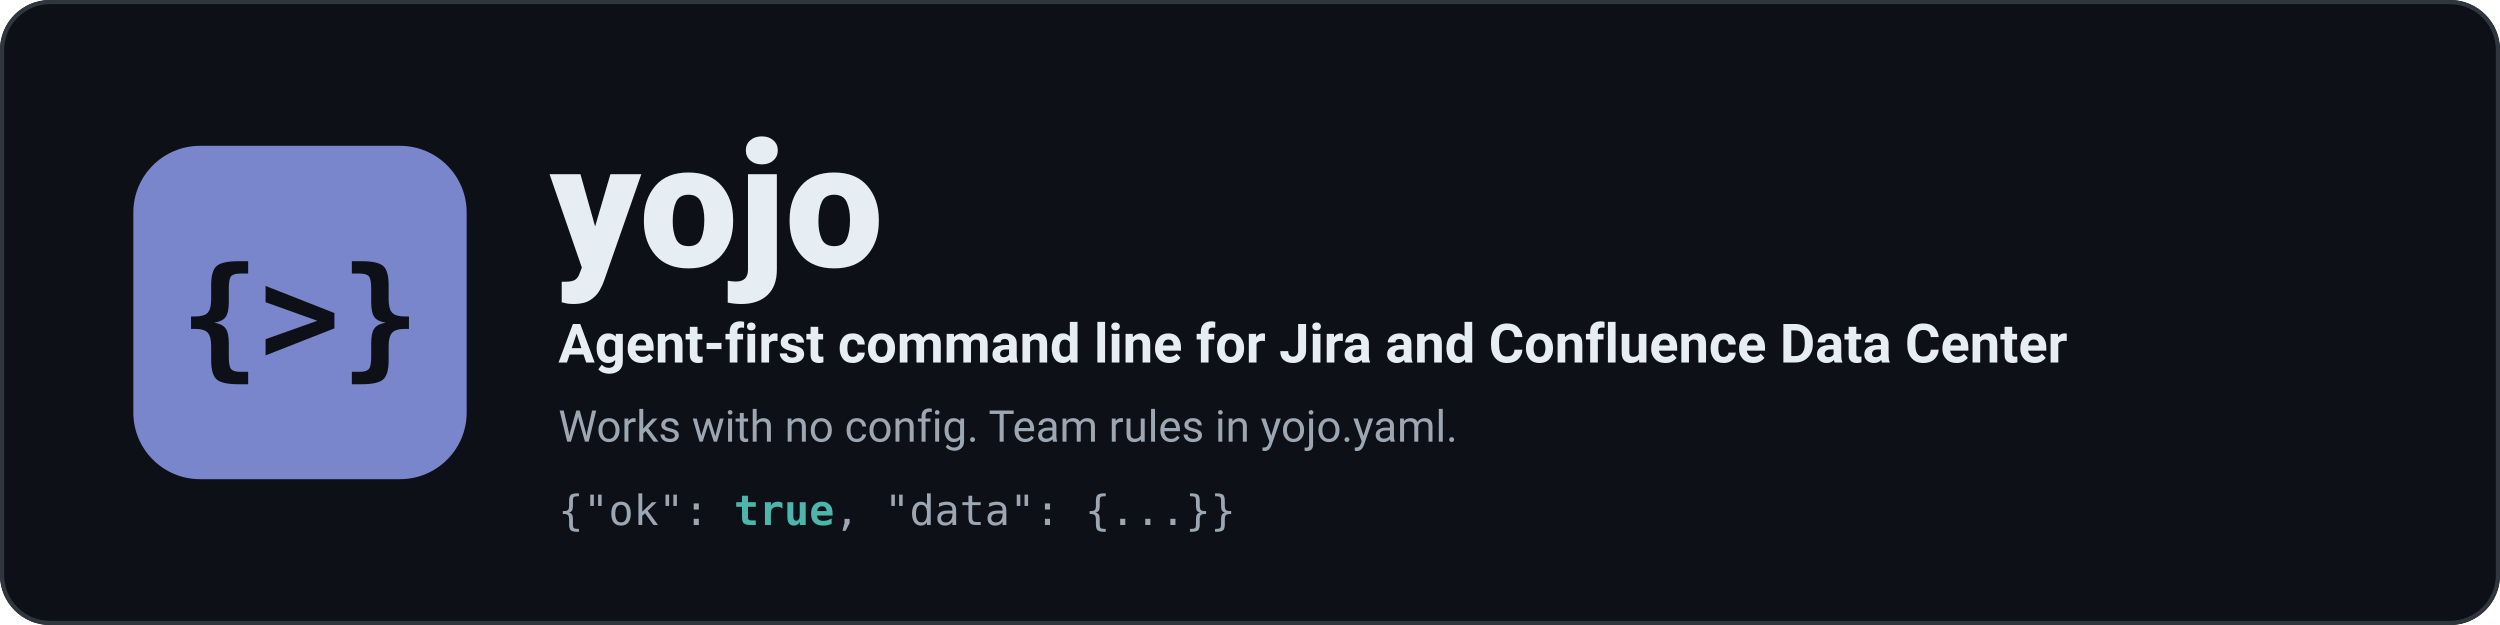
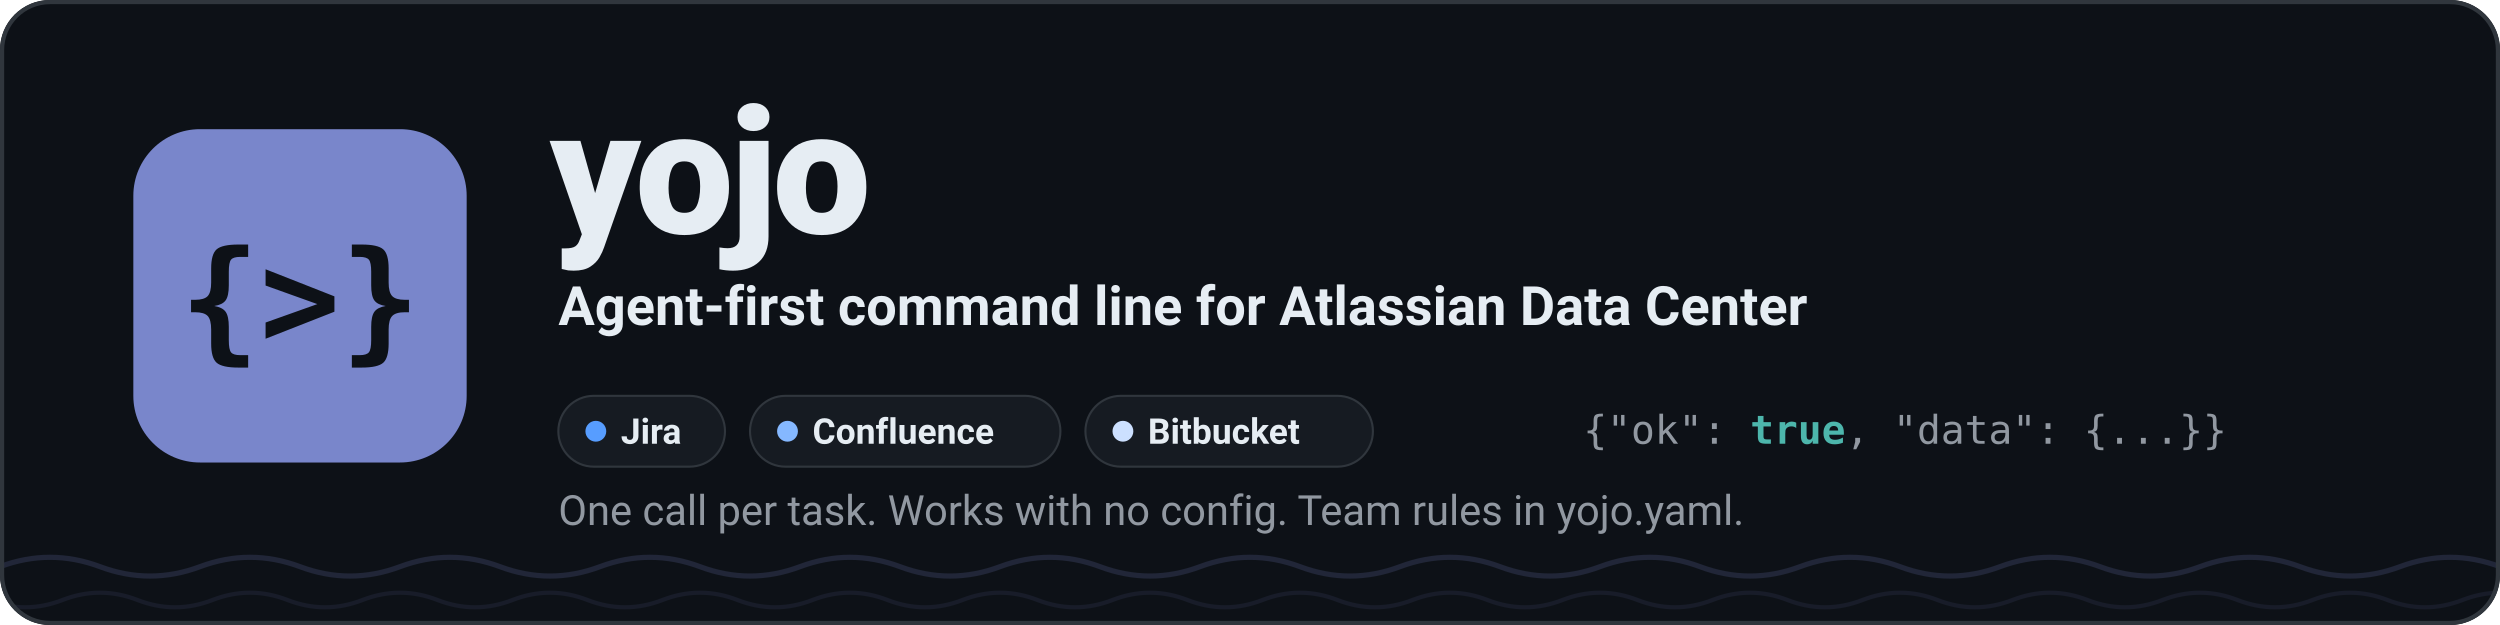
<svg xmlns="http://www.w3.org/2000/svg" width="1200" height="300" viewBox="0 0 1200 300" role="img" aria-labelledby="yojo-banner-title yojo-banner-desc">
+   <defs>
+     <clipPath id="card">
+       <rect width="1200" height="300" rx="24" />
+     </clipPath>
+   </defs>
  <rect width="1200" height="300" rx="24" fill="#0d1117" />
+   <g clip-path="url(#card)" fill="none" stroke="#7986cb" stroke-linecap="round">
+     <path d="M -96 272 q 24.0 -9 48.0 0 t 48.0 0 q 24.0 -9 48.0 0 t 48.0 0 q 24.0 -9 48.0 0 t 48.0 0 q 24.0 -9 48.0 0 t 48.0 0 q 24.0 -9 48.0 0 t 48.0 0 q 24.0 -9 48.0 0 t 48.0 0 q 24.0 -9 48.0 0 t 48.0 0 q 24.0 -9 48.0 0 t 48.0 0 q 24.0 -9 48.0 0 t 48.0 0 q 24.0 -9 48.0 0 t 48.0 0 q 24.0 -9 48.0 0 t 48.0 0 q 24.0 -9 48.0 0 t 48.0 0 q 24.0 -9 48.0 0 t 48.0 0 q 24.0 -9 48.0 0 t 48.0 0 q 24.0 -9 48.0 0 t 48.0 0" stroke-width="2.5" opacity="0.18" />
+     <path d="M -42 288 q 18.0 -7 36.0 0 t 36.0 0 q 18.0 -7 36.0 0 t 36.0 0 q 18.0 -7 36.0 0 t 36.0 0 q 18.0 -7 36.0 0 t 36.0 0 q 18.0 -7 36.0 0 t 36.0 0 q 18.0 -7 36.0 0 t 36.0 0 q 18.0 -7 36.0 0 t 36.0 0 q 18.0 -7 36.0 0 t 36.0 0 q 18.0 -7 36.0 0 t 36.0 0 q 18.0 -7 36.0 0 t 36.0 0 q 18.0 -7 36.0 0 t 36.0 0 q 18.0 -7 36.0 0 t 36.0 0 q 18.0 -7 36.0 0 t 36.0 0 q 18.0 -7 36.0 0 t 36.0 0 q 18.0 -7 36.0 0 t 36.0 0 q 18.0 -7 36.0 0 t 36.0 0 q 18.0 -7 36.0 0 t 36.0 0 q 18.0 -7 36.0 0 t 36.0 0 q 18.0 -7 36.0 0 t 36.0 0" stroke-width="2" opacity="0.10" />
+   </g>
  <rect x="1" y="1" width="1198" height="298" rx="23" fill="none" stroke="#30363d" stroke-width="2" />
-   <g transform="translate(64 70)">
+   <g transform="translate(64 62)">
    <rect width="160" height="160" rx="32" fill="#7986cb" />
    <text x="80" y="104" text-anchor="middle" font-family="ui-monospace, SFMono-Regular, Menlo, Consolas, monospace" font-size="64" font-weight="700" fill="#0d1117">{&gt;}</text>
  </g>
-   <text x="264" y="128" font-family="ui-sans-serif, -apple-system, 'Segoe UI', Roboto, Helvetica, Arial, sans-serif" font-size="84" font-weight="800" fill="#e6edf3">yojo</text>
-   <text x="268" y="174" font-family="ui-sans-serif, -apple-system, 'Segoe UI', Roboto, Helvetica, Arial, sans-serif" font-size="26" font-weight="600" fill="#e6edf3">Agent-first command line for Jira and Confluence Data Center</text>
-   <text x="268" y="212" font-family="ui-sans-serif, -apple-system, 'Segoe UI', Roboto, Helvetica, Arial, sans-serif" font-size="21" fill="#9da7b3">Works with no config. Team rules in yojo.yaml.</text>
-   <text x="268" y="252" font-family="ui-monospace, SFMono-Regular, Menlo, Consolas, monospace" font-size="20" fill="#9da7b3">{"ok": <tspan fill="#4db6ac" font-weight="700">true</tspan>, "data": {...}}</text>
+   <text x="264" y="112" font-family="ui-sans-serif, -apple-system, 'Segoe UI', Roboto, Helvetica, Arial, sans-serif" font-size="84" font-weight="800" fill="#e6edf3" letter-spacing="-2">yojo</text>
+   <text x="268" y="156" font-family="ui-sans-serif, -apple-system, 'Segoe UI', Roboto, Helvetica, Arial, sans-serif" font-size="26" font-weight="600" fill="#e6edf3">Agent-first command line for Atlassian Data Center</text>
+   <g transform="translate(268 190)">
+     <rect width="80" height="34" rx="17" fill="#161b22" stroke="#30363d" />
+     <circle cx="18" cy="17" r="5" fill="#579dff" />
+     <text x="30" y="23" font-family="ui-sans-serif, -apple-system, 'Segoe UI', Roboto, Helvetica, Arial, sans-serif" font-size="17" font-weight="600" fill="#e6edf3">Jira</text>
+   </g>
+   <g transform="translate(360 190)">
+     <rect width="149" height="34" rx="17" fill="#161b22" stroke="#30363d" />
+     <circle cx="18" cy="17" r="5" fill="#85b8ff" />
+     <text x="30" y="23" font-family="ui-sans-serif, -apple-system, 'Segoe UI', Roboto, Helvetica, Arial, sans-serif" font-size="17" font-weight="600" fill="#e6edf3">Confluence</text>
+   </g>
+   <g transform="translate(521 190)">
+     <rect width="138" height="34" rx="17" fill="#161b22" stroke="#30363d" />
+     <circle cx="18" cy="17" r="5" fill="#cce0ff" />
+     <text x="30" y="23" font-family="ui-sans-serif, -apple-system, 'Segoe UI', Roboto, Helvetica, Arial, sans-serif" font-size="17" font-weight="600" fill="#e6edf3">Bitbucket</text>
+   </g>
+   <text x="760" y="213" font-family="ui-monospace, SFMono-Regular, Menlo, Consolas, monospace" font-size="19" fill="#9198a1">{"ok": <tspan fill="#4db6ac" font-weight="700">true</tspan>, "data": {...}}</text>
+   <text x="268" y="252" font-family="ui-sans-serif, -apple-system, 'Segoe UI', Roboto, Helvetica, Arial, sans-serif" font-size="20" fill="#9198a1">One call per task. Works with no config. Team rules in yojo.yaml.</text>
</svg>
